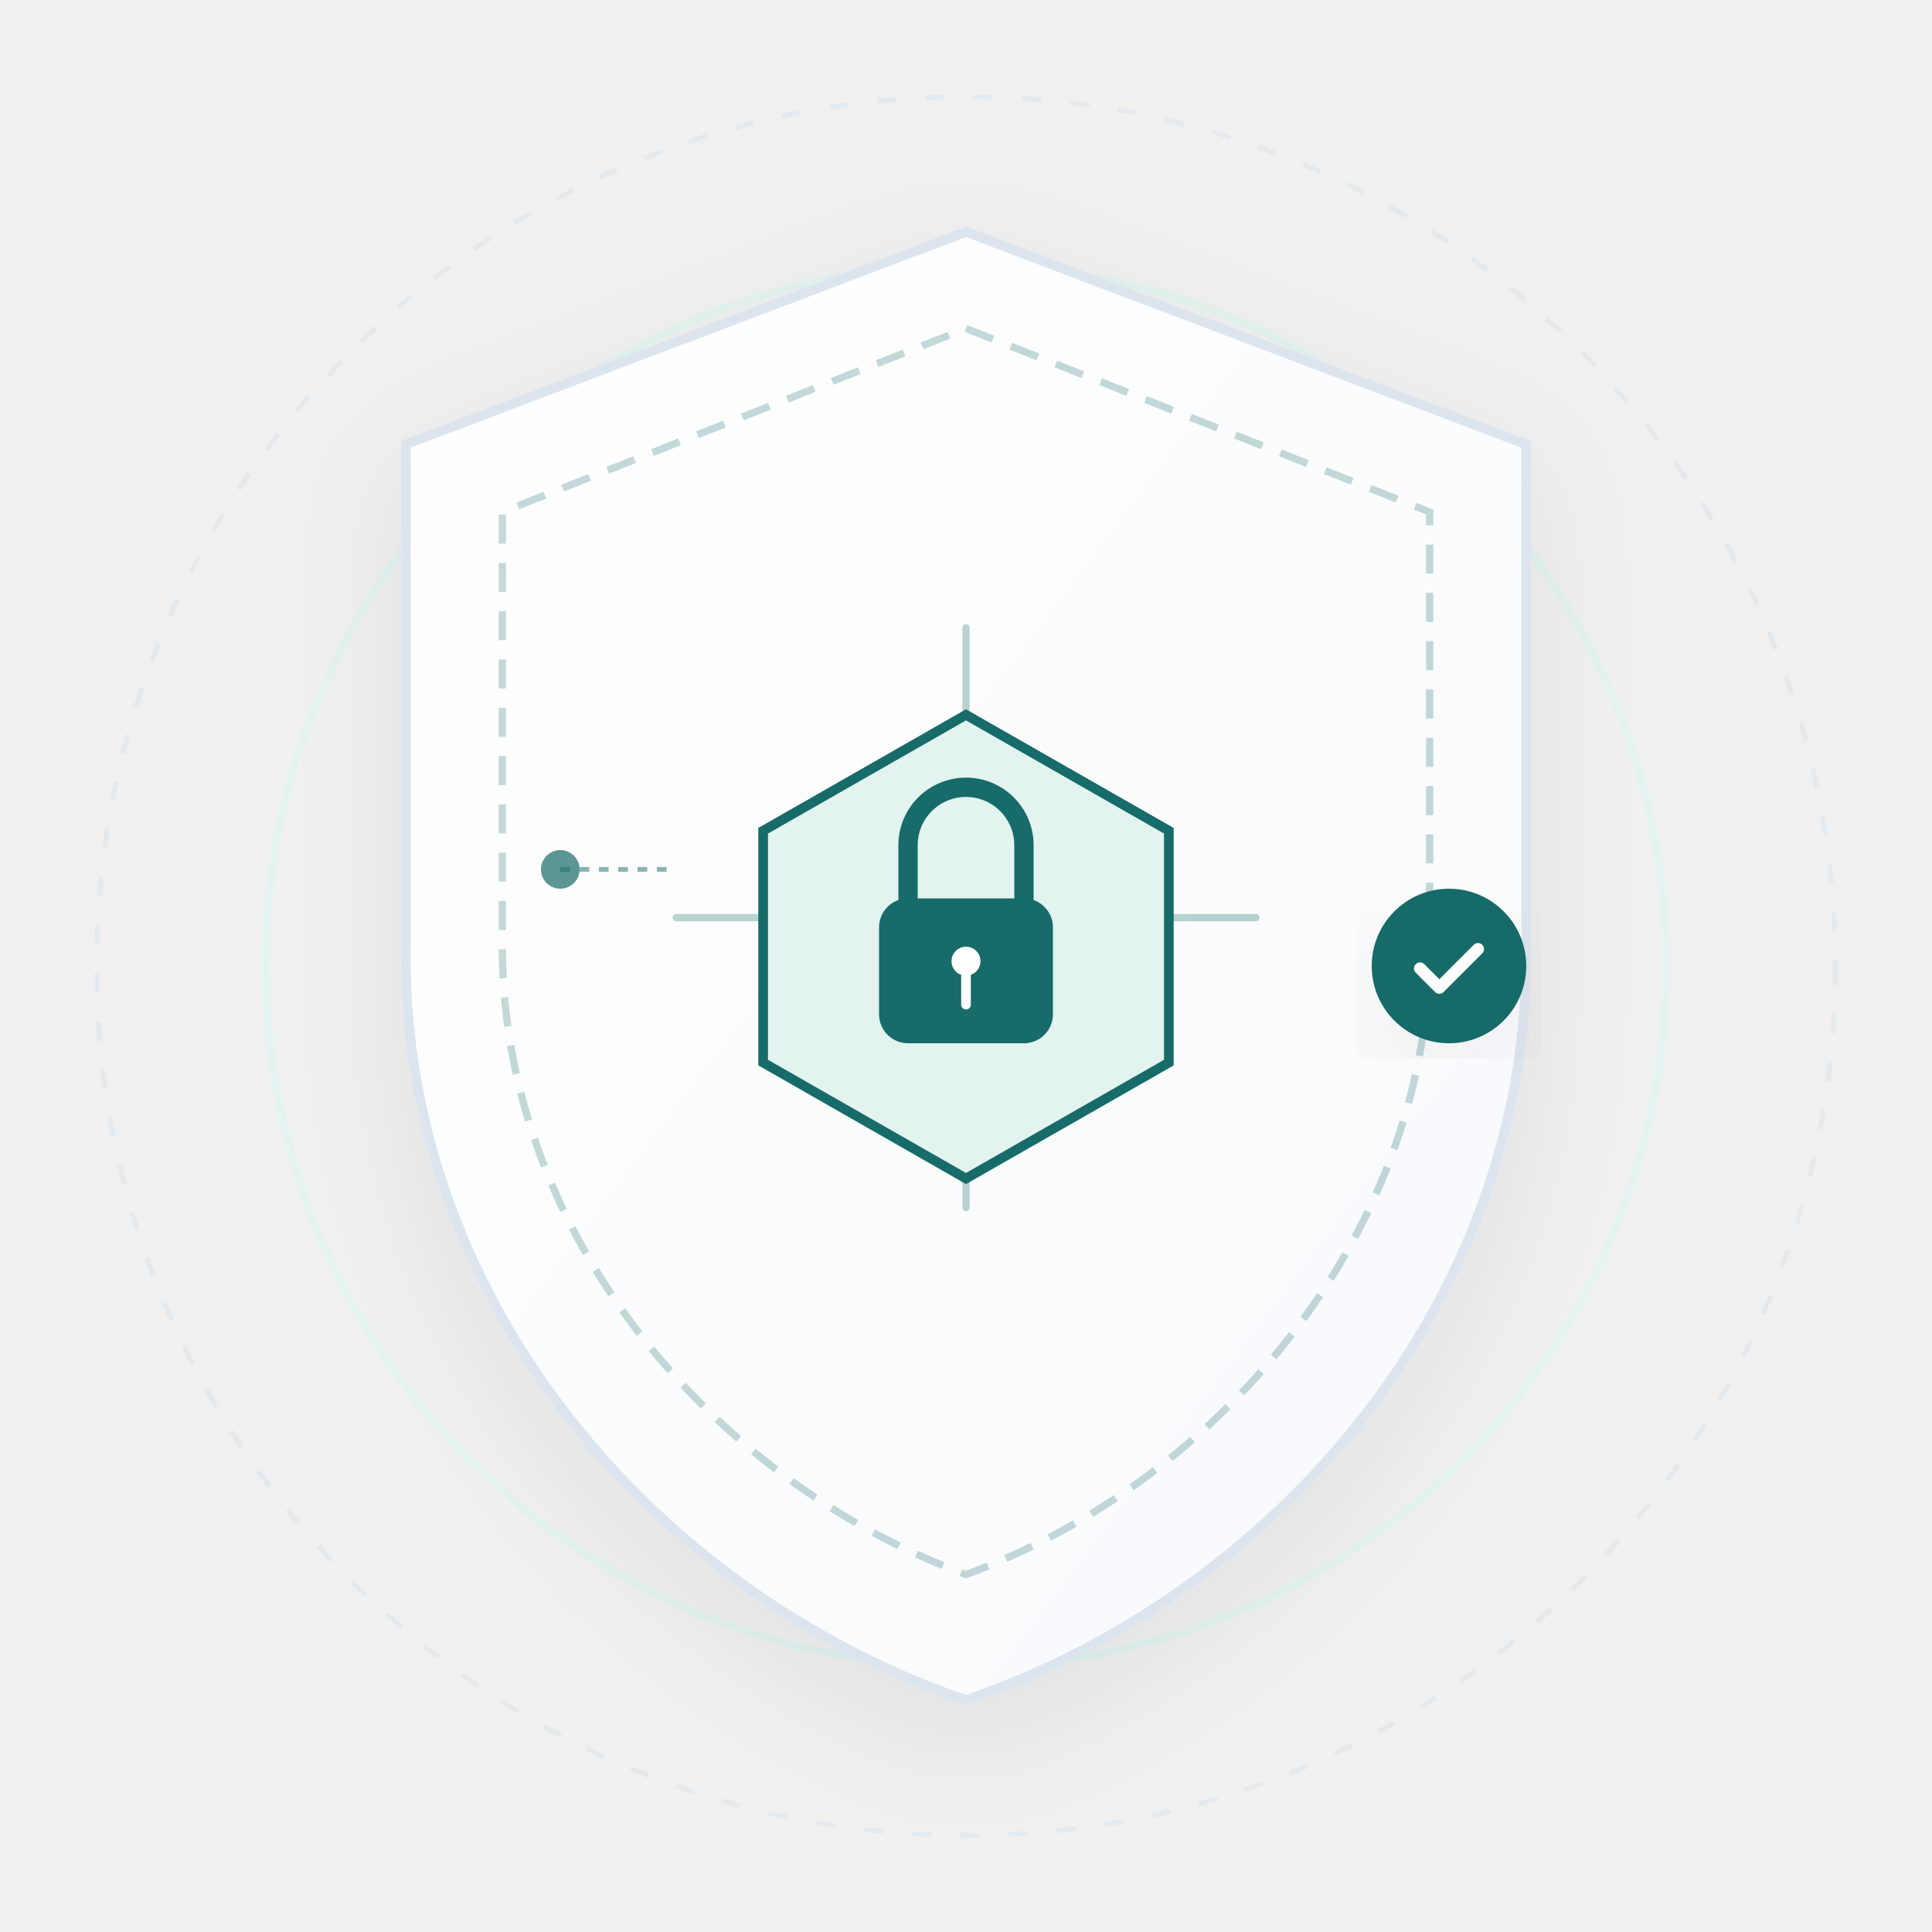
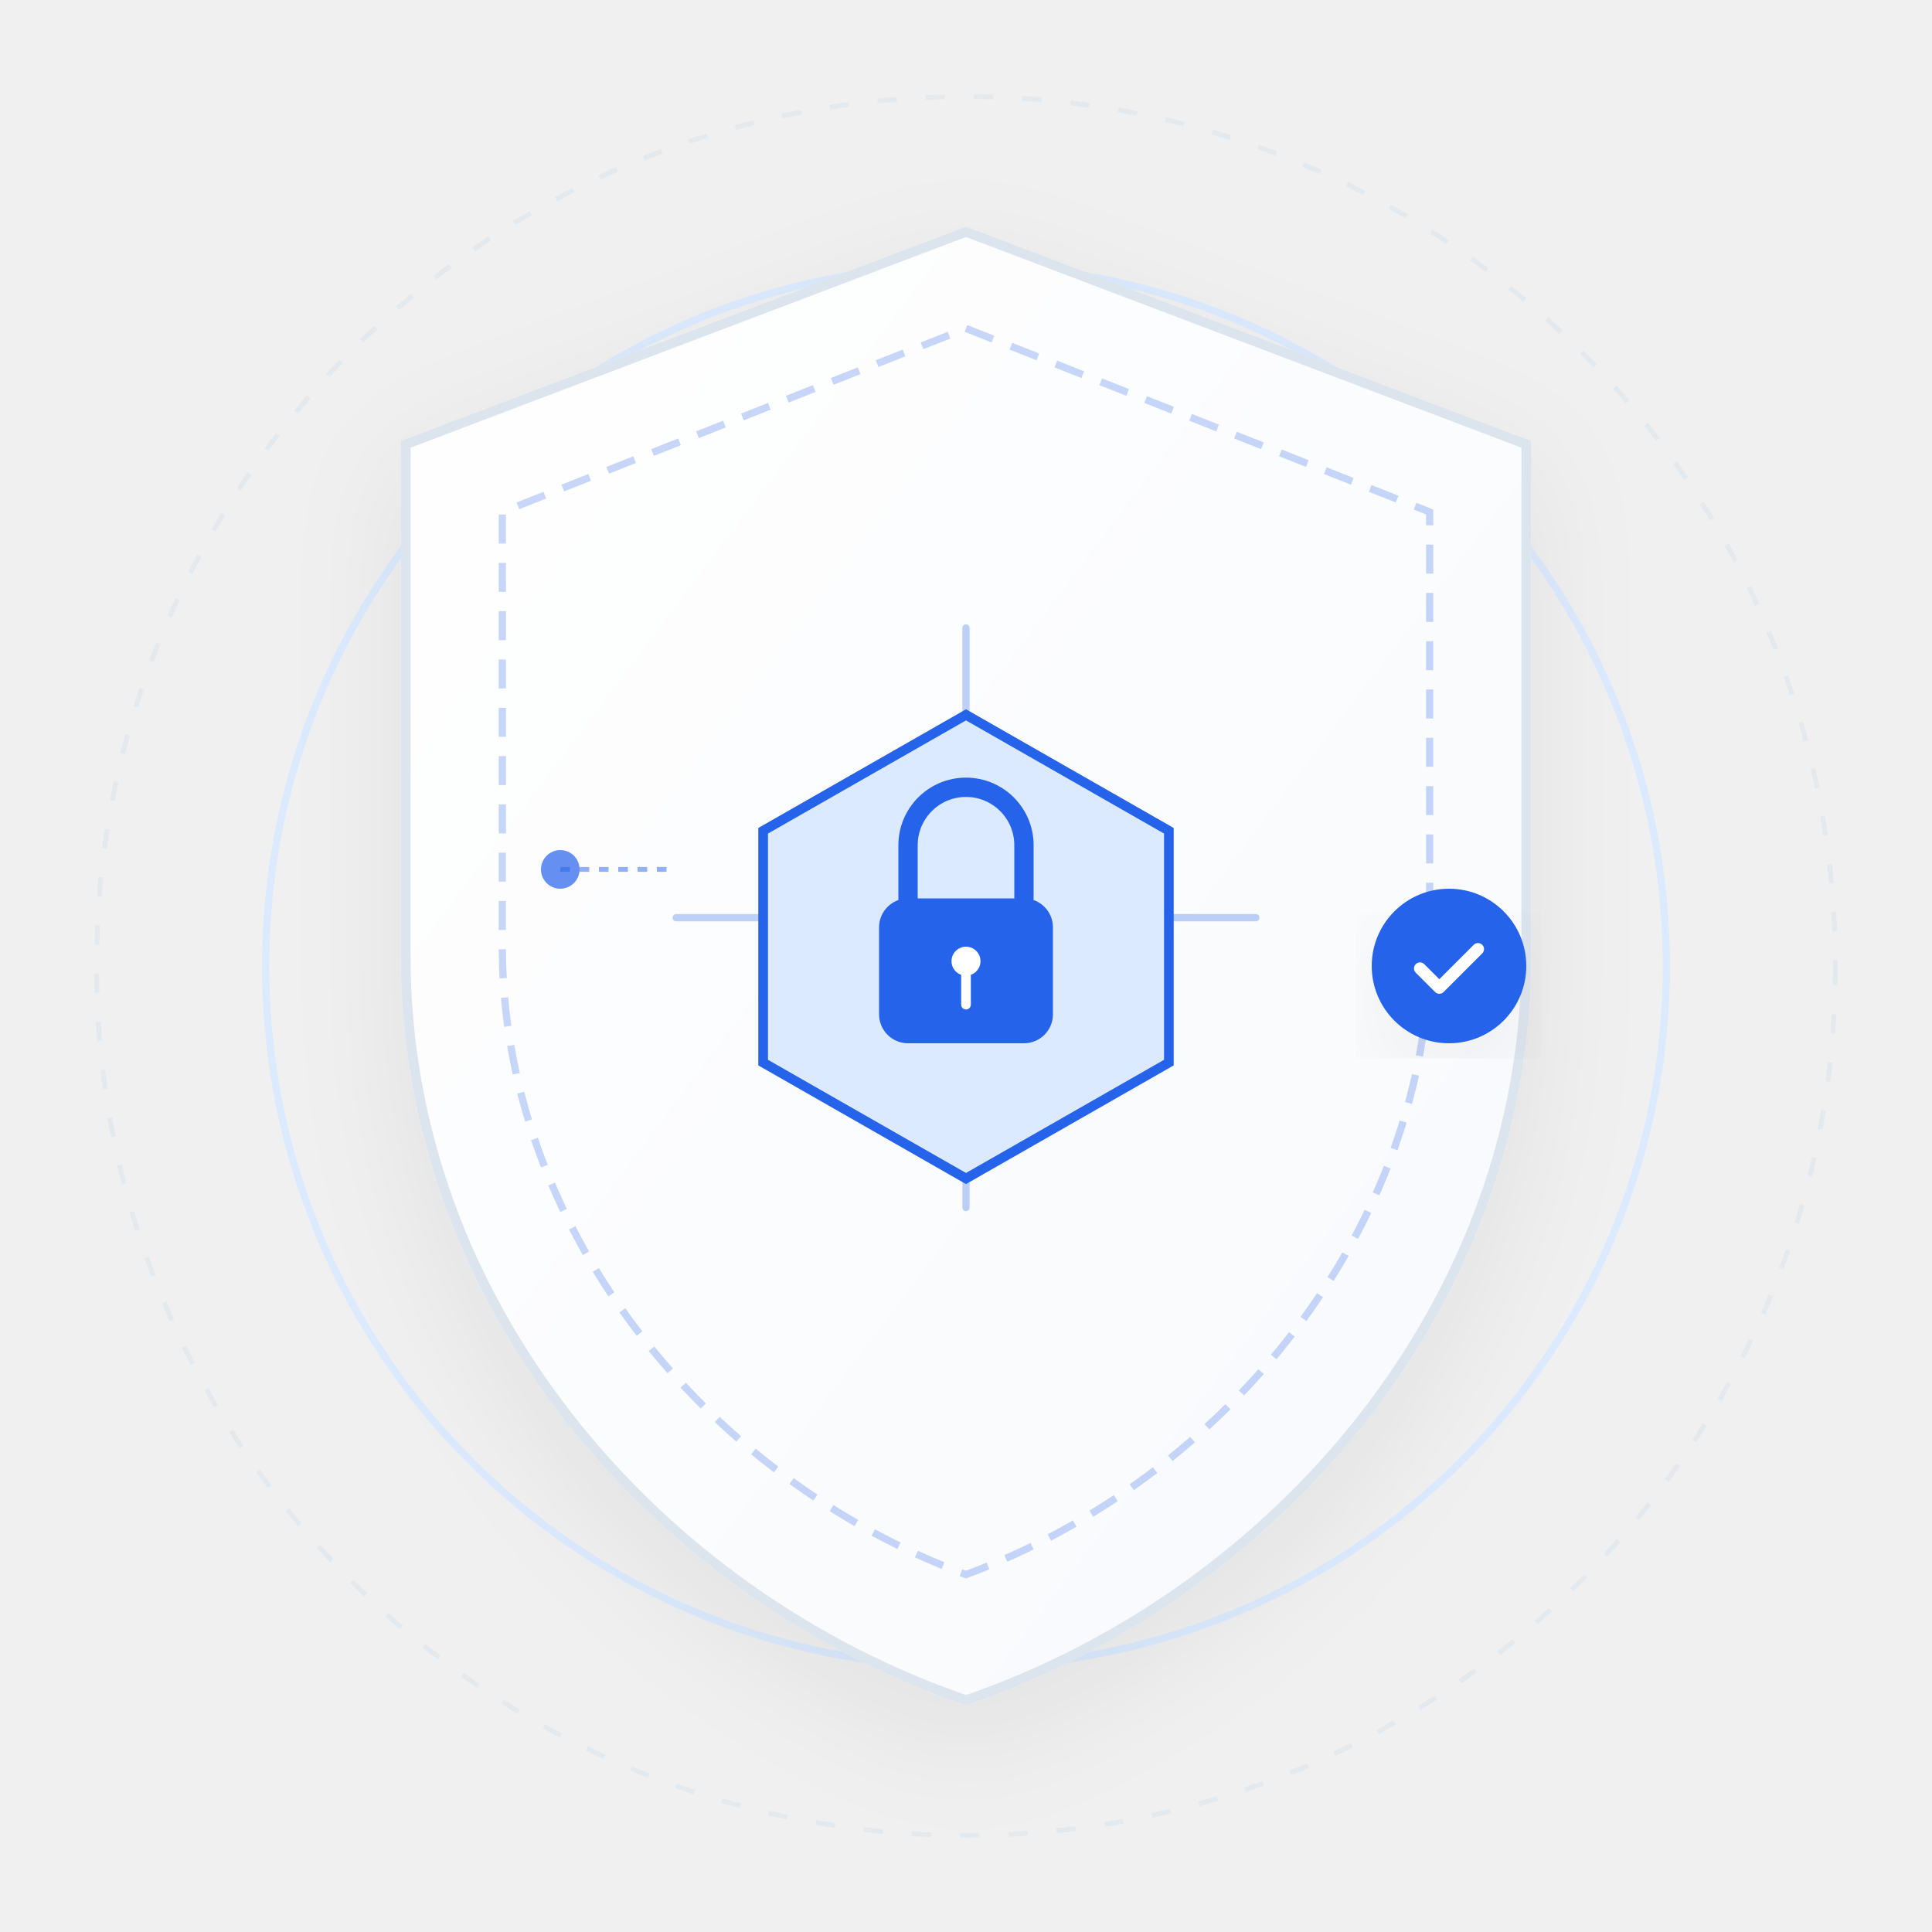
<svg xmlns="http://www.w3.org/2000/svg" viewBox="0 0 400 400" width="100%" height="100%" fill="none">
  <defs>
    <linearGradient id="shieldBg" x1="0%" y1="0%" x2="100%" y2="100%">
      <stop offset="0%" stop-color="#FFFFFF" />
      <stop offset="100%" stop-color="#F7F9FC" />
    </linearGradient>
-     <linearGradient id="tealGrad" x1="0%" y1="0%" x2="100%" y2="100%">
-       <stop offset="0%" stop-color="#176B68" />
-       <stop offset="100%" stop-color="#105653" />
+     <linearGradient id="blueGrad" x1="0%" y1="0%" x2="100%" y2="100%">
+       <stop offset="0%" stop-color="#2563EB" />
+       <stop offset="100%" stop-color="#1E40AF" />
    </linearGradient>
    <linearGradient id="glowRing" x1="0%" y1="0%" x2="100%" y2="100%">
-       <stop offset="0%" stop-color="#E2F3F0" stop-opacity="0.8" />
+       <stop offset="0%" stop-color="#DBEAFE" stop-opacity="0.8" />
      <stop offset="100%" stop-color="#FFFFFF" stop-opacity="0.2" />
    </linearGradient>
    <filter id="subtleDrop" x="-10%" y="-10%" width="120%" height="120%">
      <feDropShadow dx="0" dy="8" stdDeviation="12" flood-color="#152238" flood-opacity="0.06" />
    </filter>
  </defs>
  <circle cx="200" cy="200" r="180" stroke="#DCE4ED" stroke-width="1" stroke-dasharray="4 6" opacity="0.6" />
-   <circle cx="200" cy="200" r="145" stroke="#E2F3F0" stroke-width="1.5" />
+   <circle cx="200" cy="200" r="145" stroke="#DBEAFE" stroke-width="1.5" />
  <circle cx="200" cy="200" r="110" stroke="#DCE4ED" stroke-width="1" opacity="0.4" />
  <path d="M200 48 L316 92 V198 C316 270 264 330 200 352 C136 330 84 270 84 198 V92 L200 48 Z" fill="url(#shieldBg)" stroke="#DCE4ED" stroke-width="2" filter="url(#subtleDrop)" />
-   <path d="M200 68 L296 106 V196 C296 254 254 306 200 326 C146 306 104 254 104 196 V106 L200 68 Z" fill="none" stroke="#176B68" stroke-width="1.5" stroke-opacity="0.25" stroke-dasharray="6 4" />
+   <path d="M200 68 L296 106 V196 C296 254 254 306 200 326 C146 306 104 254 104 196 V106 L200 68 Z" fill="none" stroke="#2563EB" stroke-width="1.5" stroke-opacity="0.25" stroke-dasharray="6 4" />
  <g transform="translate(140, 130)">
-     <path d="M60 0 V30 M60 90 V120 M0 60 H30 M90 60 H120" stroke="#176B68" stroke-width="1.5" stroke-linecap="round" opacity="0.3" />
-     <polygon points="60,18 102,42 102,90 60,114 18,90 18,42" fill="#E2F3F0" stroke="#176B68" stroke-width="2" />
-     <rect x="42" y="56" width="36" height="30" rx="6" fill="#176B68" />
-     <path d="M48 56 V45 C48 38.37 53.37 33 60 33 C66.63 33 72 38.37 72 45 V56" fill="none" stroke="#176B68" stroke-width="4" stroke-linecap="round" />
+     <path d="M60 0 V30 M60 90 V120 M0 60 H30 M90 60 H120" stroke="#2563EB" stroke-width="1.5" stroke-linecap="round" opacity="0.3" />
+     <polygon points="60,18 102,42 102,90 60,114 18,90 18,42" fill="#DBEAFE" stroke="#2563EB" stroke-width="2" />
+     <rect x="42" y="56" width="36" height="30" rx="6" fill="#2563EB" />
+     <path d="M48 56 V45 C48 38.37 53.37 33 60 33 C66.63 33 72 38.37 72 45 V56" fill="none" stroke="#2563EB" stroke-width="4" stroke-linecap="round" />
    <circle cx="60" cy="69" r="3" fill="#FFFFFF" />
    <path d="M60 72 V78" stroke="#FFFFFF" stroke-width="2" stroke-linecap="round" />
  </g>
  <g transform="translate(284, 184)" filter="url(#subtleDrop)">
-     <circle cx="16" cy="16" r="16" fill="#176B68" />
+     <circle cx="16" cy="16" r="16" fill="#2563EB" />
    <path d="M10 16.5 L14 20.5 L22 12.5" fill="none" stroke="#FFFFFF" stroke-width="2.5" stroke-linecap="round" stroke-linejoin="round" />
  </g>
-   <circle cx="116" cy="180" r="4" fill="#176B68" opacity="0.7" />
-   <line x1="116" y1="180" x2="140" y2="180" stroke="#176B68" stroke-width="1" stroke-dasharray="2 2" opacity="0.5" />
+   <circle cx="116" cy="180" r="4" fill="#2563EB" opacity="0.7" />
+   <line x1="116" y1="180" x2="140" y2="180" stroke="#2563EB" stroke-width="1" stroke-dasharray="2 2" opacity="0.5" />
</svg>
